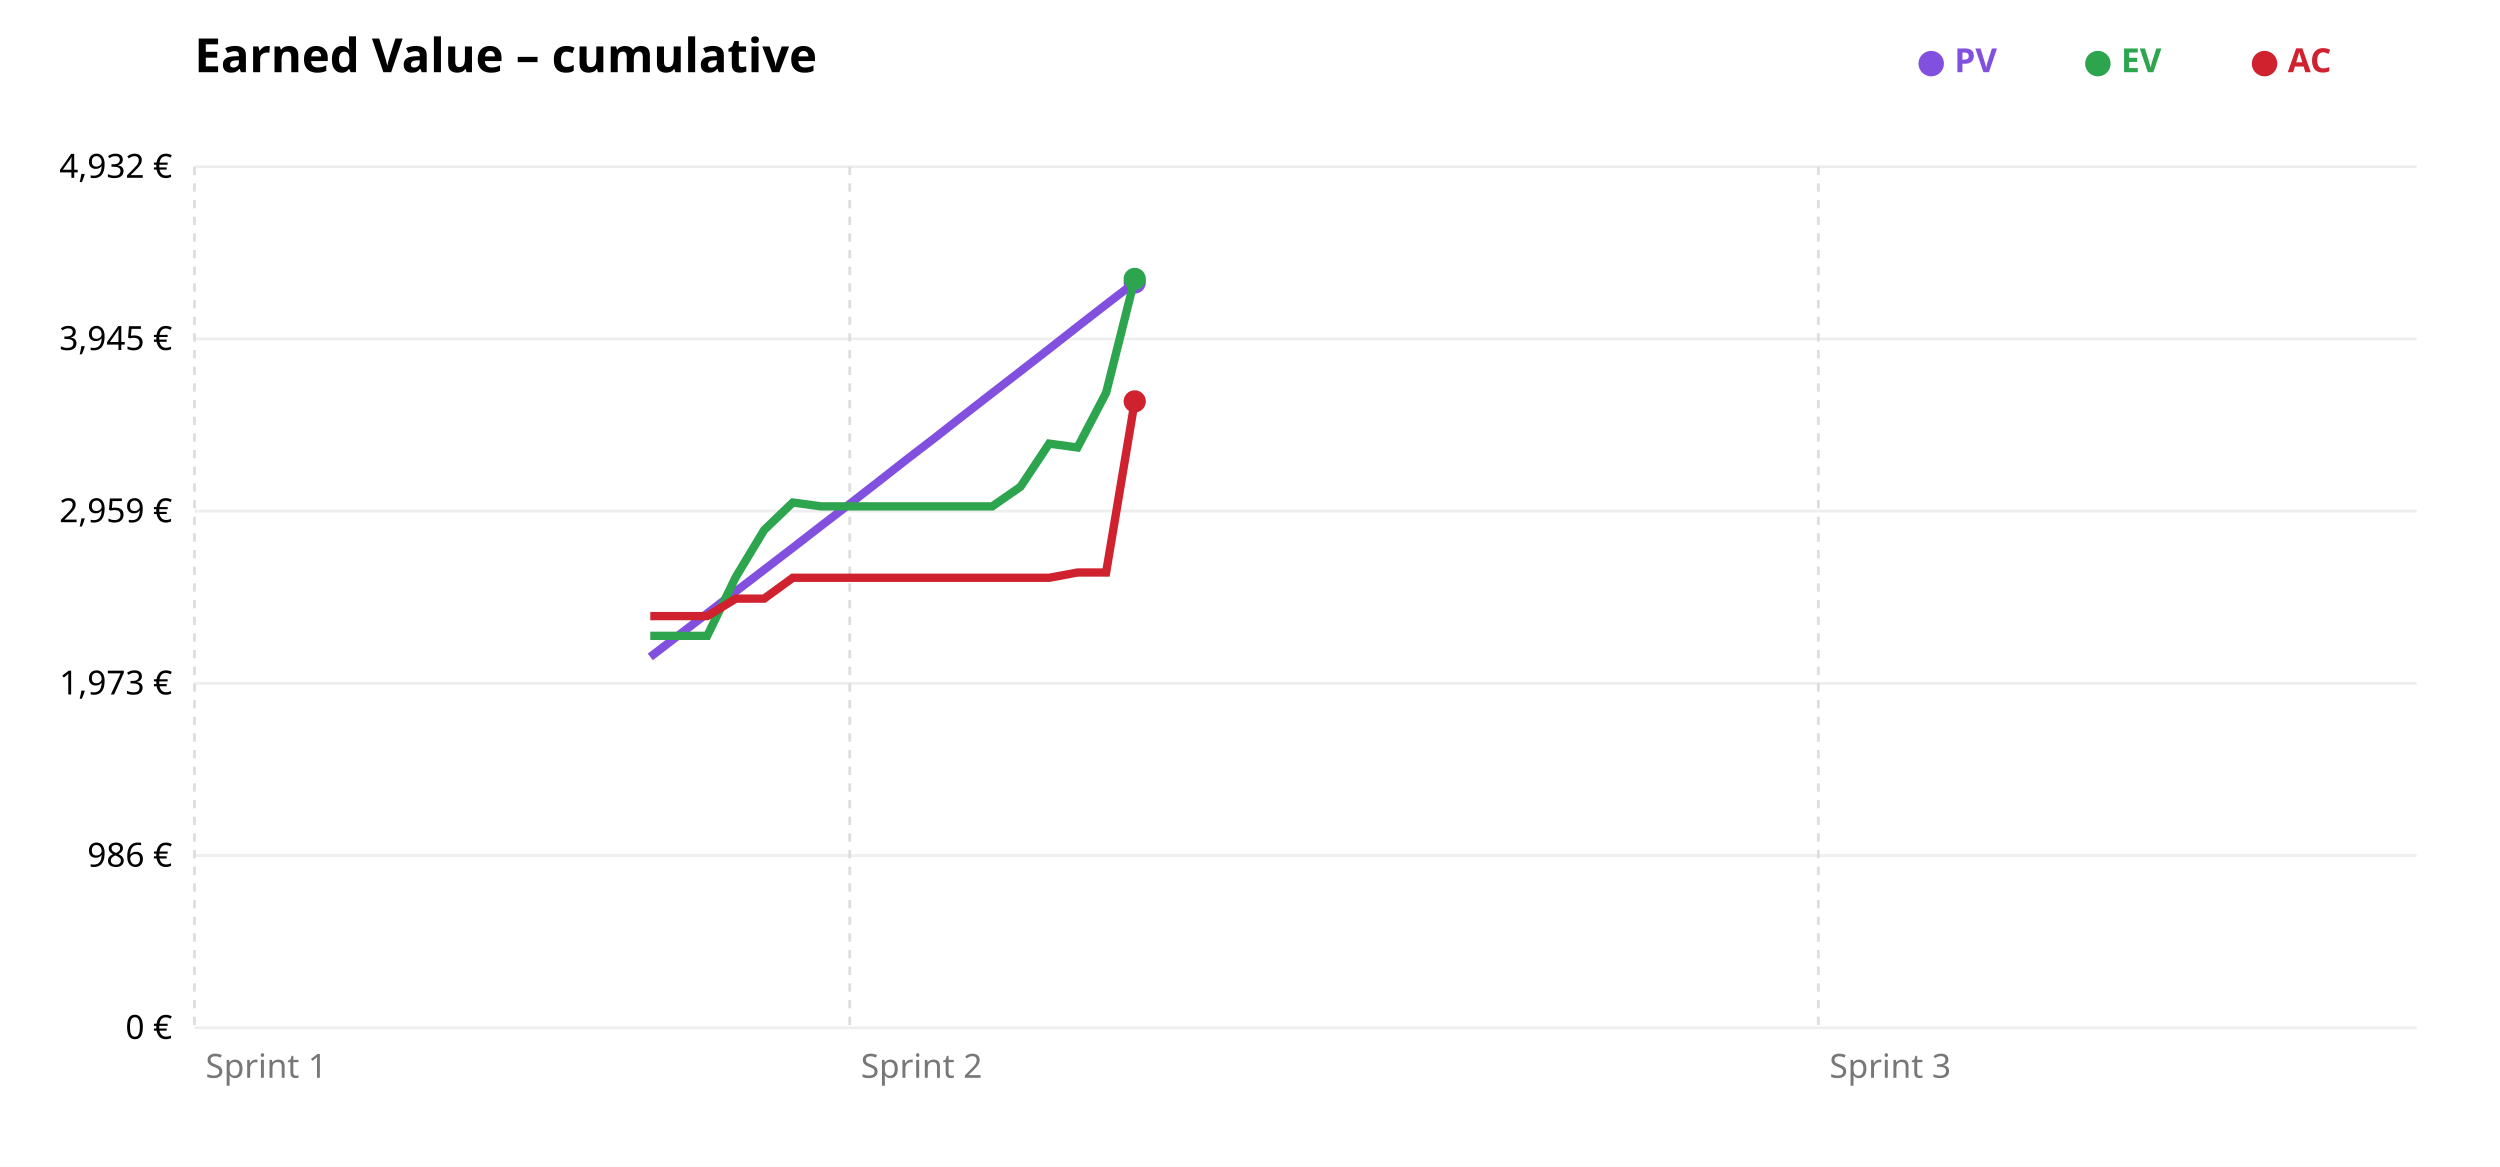
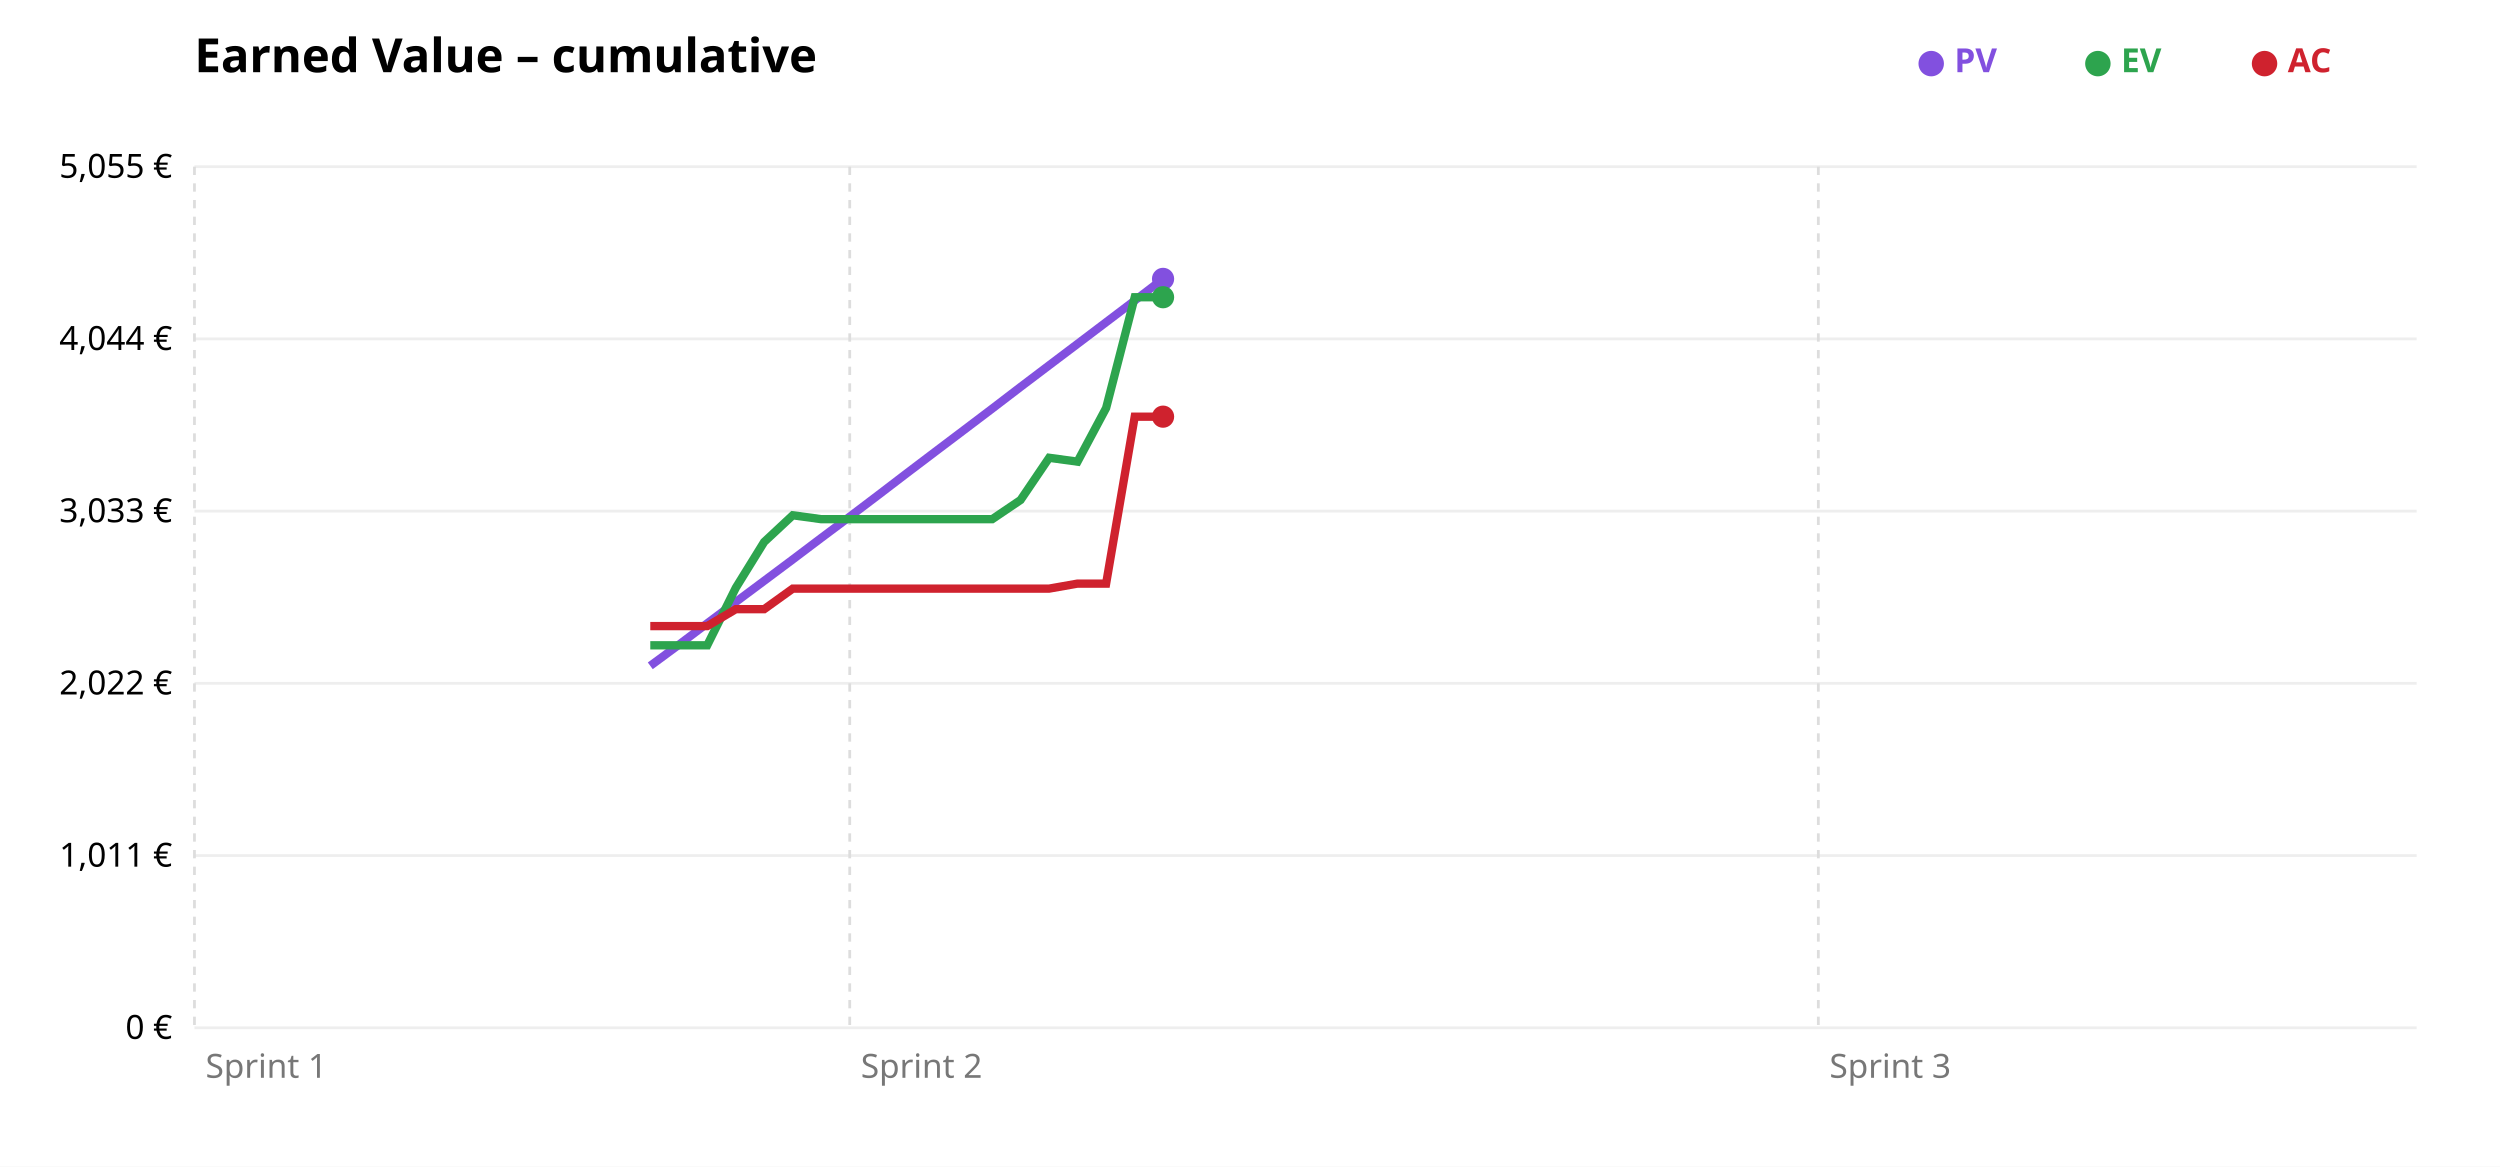
<svg xmlns="http://www.w3.org/2000/svg" width="900" height="420" font-family="sans-serif" font-size="12">
  <rect width="100%" height="100%" fill="white" />
  <text x="70" y="26" font-size="17" font-weight="bold">Earned Value – cumulative</text>
  <line x1="70" y1="370.0" x2="870" y2="370.0" stroke="#eee" />
  <text x="62" y="374.0" text-anchor="end">0 €</text>
  <line x1="70" y1="308.0" x2="870" y2="308.0" stroke="#eee" />
-   <text x="62" y="312.0" text-anchor="end">986 €</text>
+   <text x="62" y="312.0" text-anchor="end">1,011 €</text>
  <line x1="70" y1="246.0" x2="870" y2="246.0" stroke="#eee" />
-   <text x="62" y="250.0" text-anchor="end">1,973 €</text>
+   <text x="62" y="250.0" text-anchor="end">2,022 €</text>
  <line x1="70" y1="184.0" x2="870" y2="184.0" stroke="#eee" />
-   <text x="62" y="188.0" text-anchor="end">2,959 €</text>
+   <text x="62" y="188.0" text-anchor="end">3,033 €</text>
  <line x1="70" y1="122.0" x2="870" y2="122.0" stroke="#eee" />
-   <text x="62" y="126.0" text-anchor="end">3,945 €</text>
+   <text x="62" y="126.0" text-anchor="end">4,044 €</text>
  <line x1="70" y1="60.0" x2="870" y2="60.0" stroke="#eee" />
-   <text x="62" y="64.0" text-anchor="end">4,932 €</text>
+   <text x="62" y="64.0" text-anchor="end">5,055 €</text>
  <line x1="70.0" y1="60" x2="70.0" y2="370" stroke="#ddd" stroke-dasharray="3 3" />
  <text x="74.0" y="388" fill="#777">Sprint 1</text>
  <line x1="305.9" y1="60" x2="305.9" y2="370" stroke="#ddd" stroke-dasharray="3 3" />
  <text x="309.9" y="388" fill="#777">Sprint 2</text>
  <line x1="654.6" y1="60" x2="654.6" y2="370" stroke="#ddd" stroke-dasharray="3 3" />
  <text x="658.6" y="388" fill="#777">Sprint 3</text>
-   <polyline points="234.1,236.5 244.4,228.6 254.6,220.8 264.9,212.9 275.1,205.1 285.4,197.2 295.6,189.3 305.9,181.4 316.2,173.4 326.4,165.4 336.7,157.5 346.9,149.5 357.2,141.5 367.4,133.6 377.7,125.6 387.9,117.6 398.2,109.6 408.5,101.7" fill="none" stroke="#8250df" stroke-width="3" />
-   <circle cx="408.5" cy="101.7" r="4" fill="#8250df" />
+   <polyline points="234.1,239.7 244.4,232.1 254.6,224.4 264.9,216.7 275.1,209.1 285.4,201.4 295.6,193.7 305.9,186.0 316.2,178.2 326.4,170.4 336.7,162.6 346.9,154.9 357.2,147.1 367.4,139.3 377.7,131.5 387.9,123.8 398.2,116.0 408.5,108.2 418.7,100.4" fill="none" stroke="#8250df" stroke-width="3" />
+   <circle cx="418.7" cy="100.4" r="4" fill="#8250df" />
  <text x="690" y="26" fill="#8250df" font-weight="bold">● PV</text>
-   <polyline points="234.1,228.9 244.4,228.9 254.6,228.9 264.9,207.7 275.1,190.8 285.4,180.9 295.6,182.3 305.9,182.3 316.2,182.3 326.4,182.3 336.7,182.3 346.9,182.3 357.2,182.3 367.4,175.2 377.7,159.7 387.9,161.1 398.2,141.4 408.5,100.4" fill="none" stroke="#2da44e" stroke-width="3" />
-   <circle cx="408.5" cy="100.4" r="4" fill="#2da44e" />
+   <polyline points="234.1,232.3 244.4,232.3 254.6,232.3 264.9,211.6 275.1,195.1 285.4,185.5 295.6,186.9 305.9,186.9 316.2,186.9 326.4,186.9 336.7,186.9 346.9,186.9 357.2,186.9 367.4,180.0 377.7,164.8 387.9,166.2 398.2,146.9 408.5,107.0 418.7,107.0" fill="none" stroke="#2da44e" stroke-width="3" />
+   <circle cx="418.7" cy="107.0" r="4" fill="#2da44e" />
  <text x="750" y="26" fill="#2da44e" font-weight="bold">● EV</text>
-   <polyline points="234.1,221.8 244.4,221.8 254.6,221.8 264.9,215.5 275.1,215.5 285.4,208.0 295.6,208.0 305.9,208.0 316.2,208.0 326.4,208.0 336.7,208.0 346.9,208.0 357.2,208.0 367.4,208.0 377.7,208.0 387.9,206.1 398.2,206.1 408.5,144.5" fill="none" stroke="#cf222e" stroke-width="3" />
-   <circle cx="408.5" cy="144.5" r="4" fill="#cf222e" />
+   <polyline points="234.1,225.4 244.4,225.4 254.6,225.4 264.9,219.3 275.1,219.3 285.4,211.9 295.6,211.9 305.9,211.9 316.2,211.9 326.4,211.9 336.7,211.9 346.9,211.9 357.2,211.9 367.4,211.9 377.7,211.9 387.9,210.1 398.2,210.1 408.5,150.0 418.7,150.0" fill="none" stroke="#cf222e" stroke-width="3" />
+   <circle cx="418.7" cy="150.0" r="4" fill="#cf222e" />
  <text x="810" y="26" fill="#cf222e" font-weight="bold">● AC</text>
</svg>
